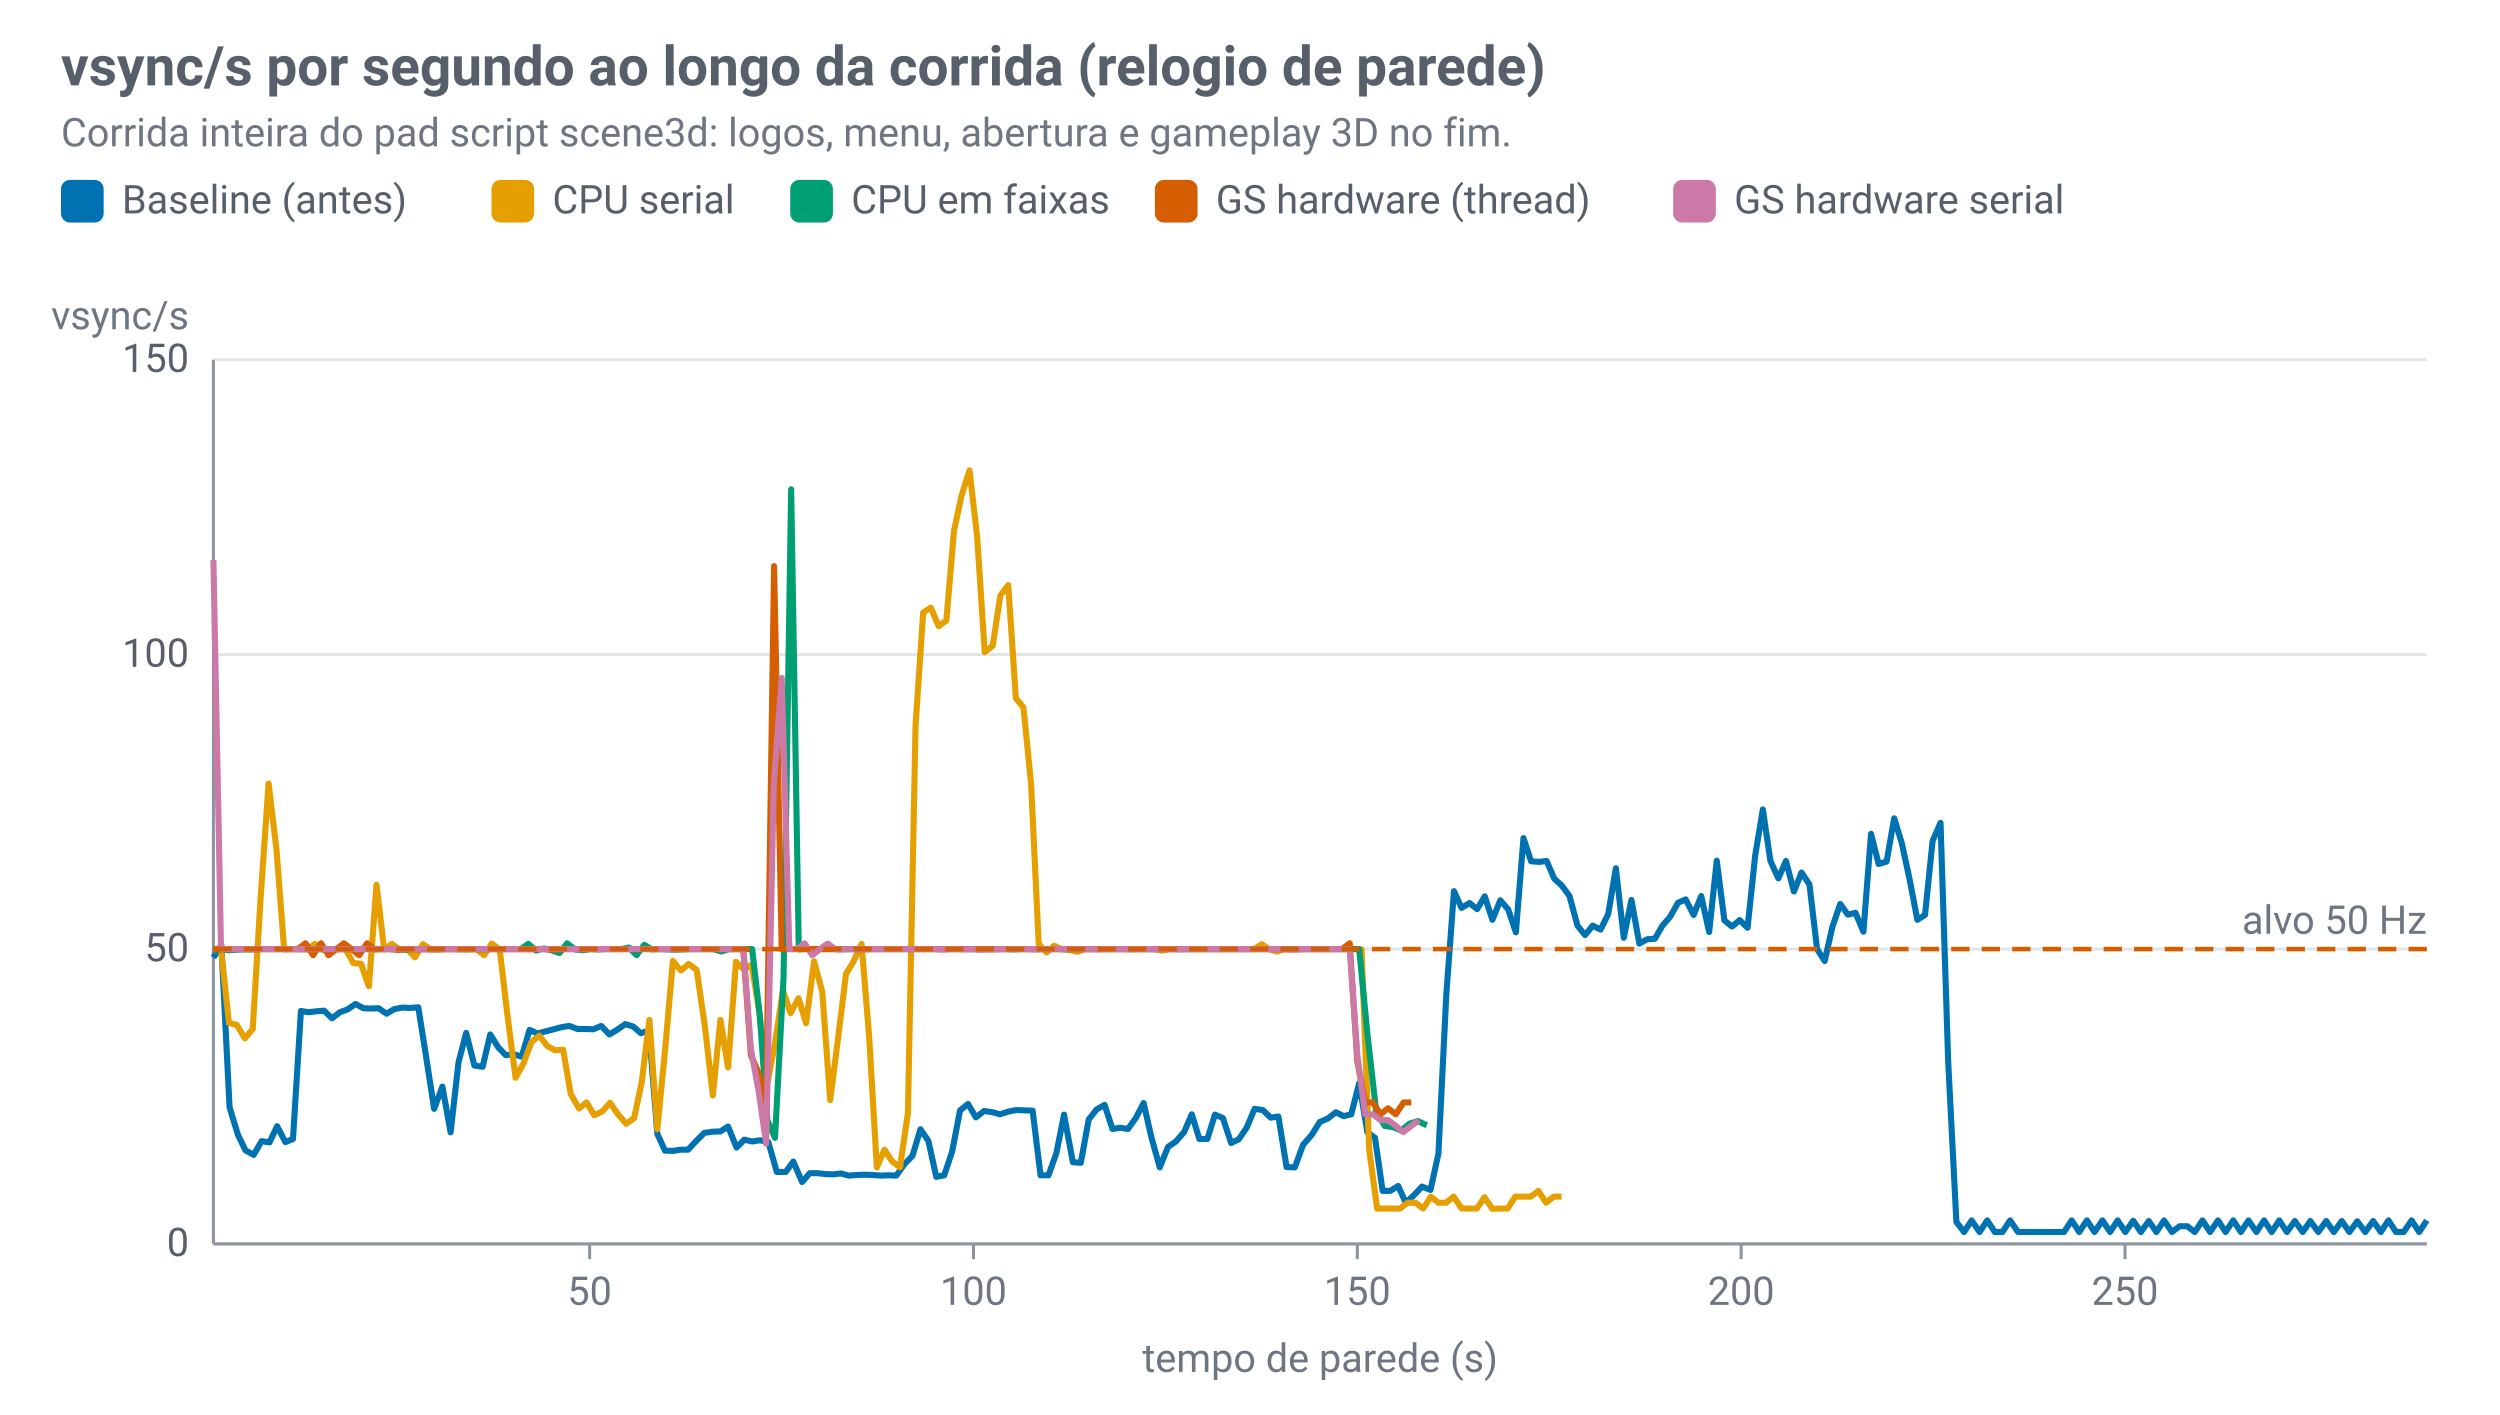
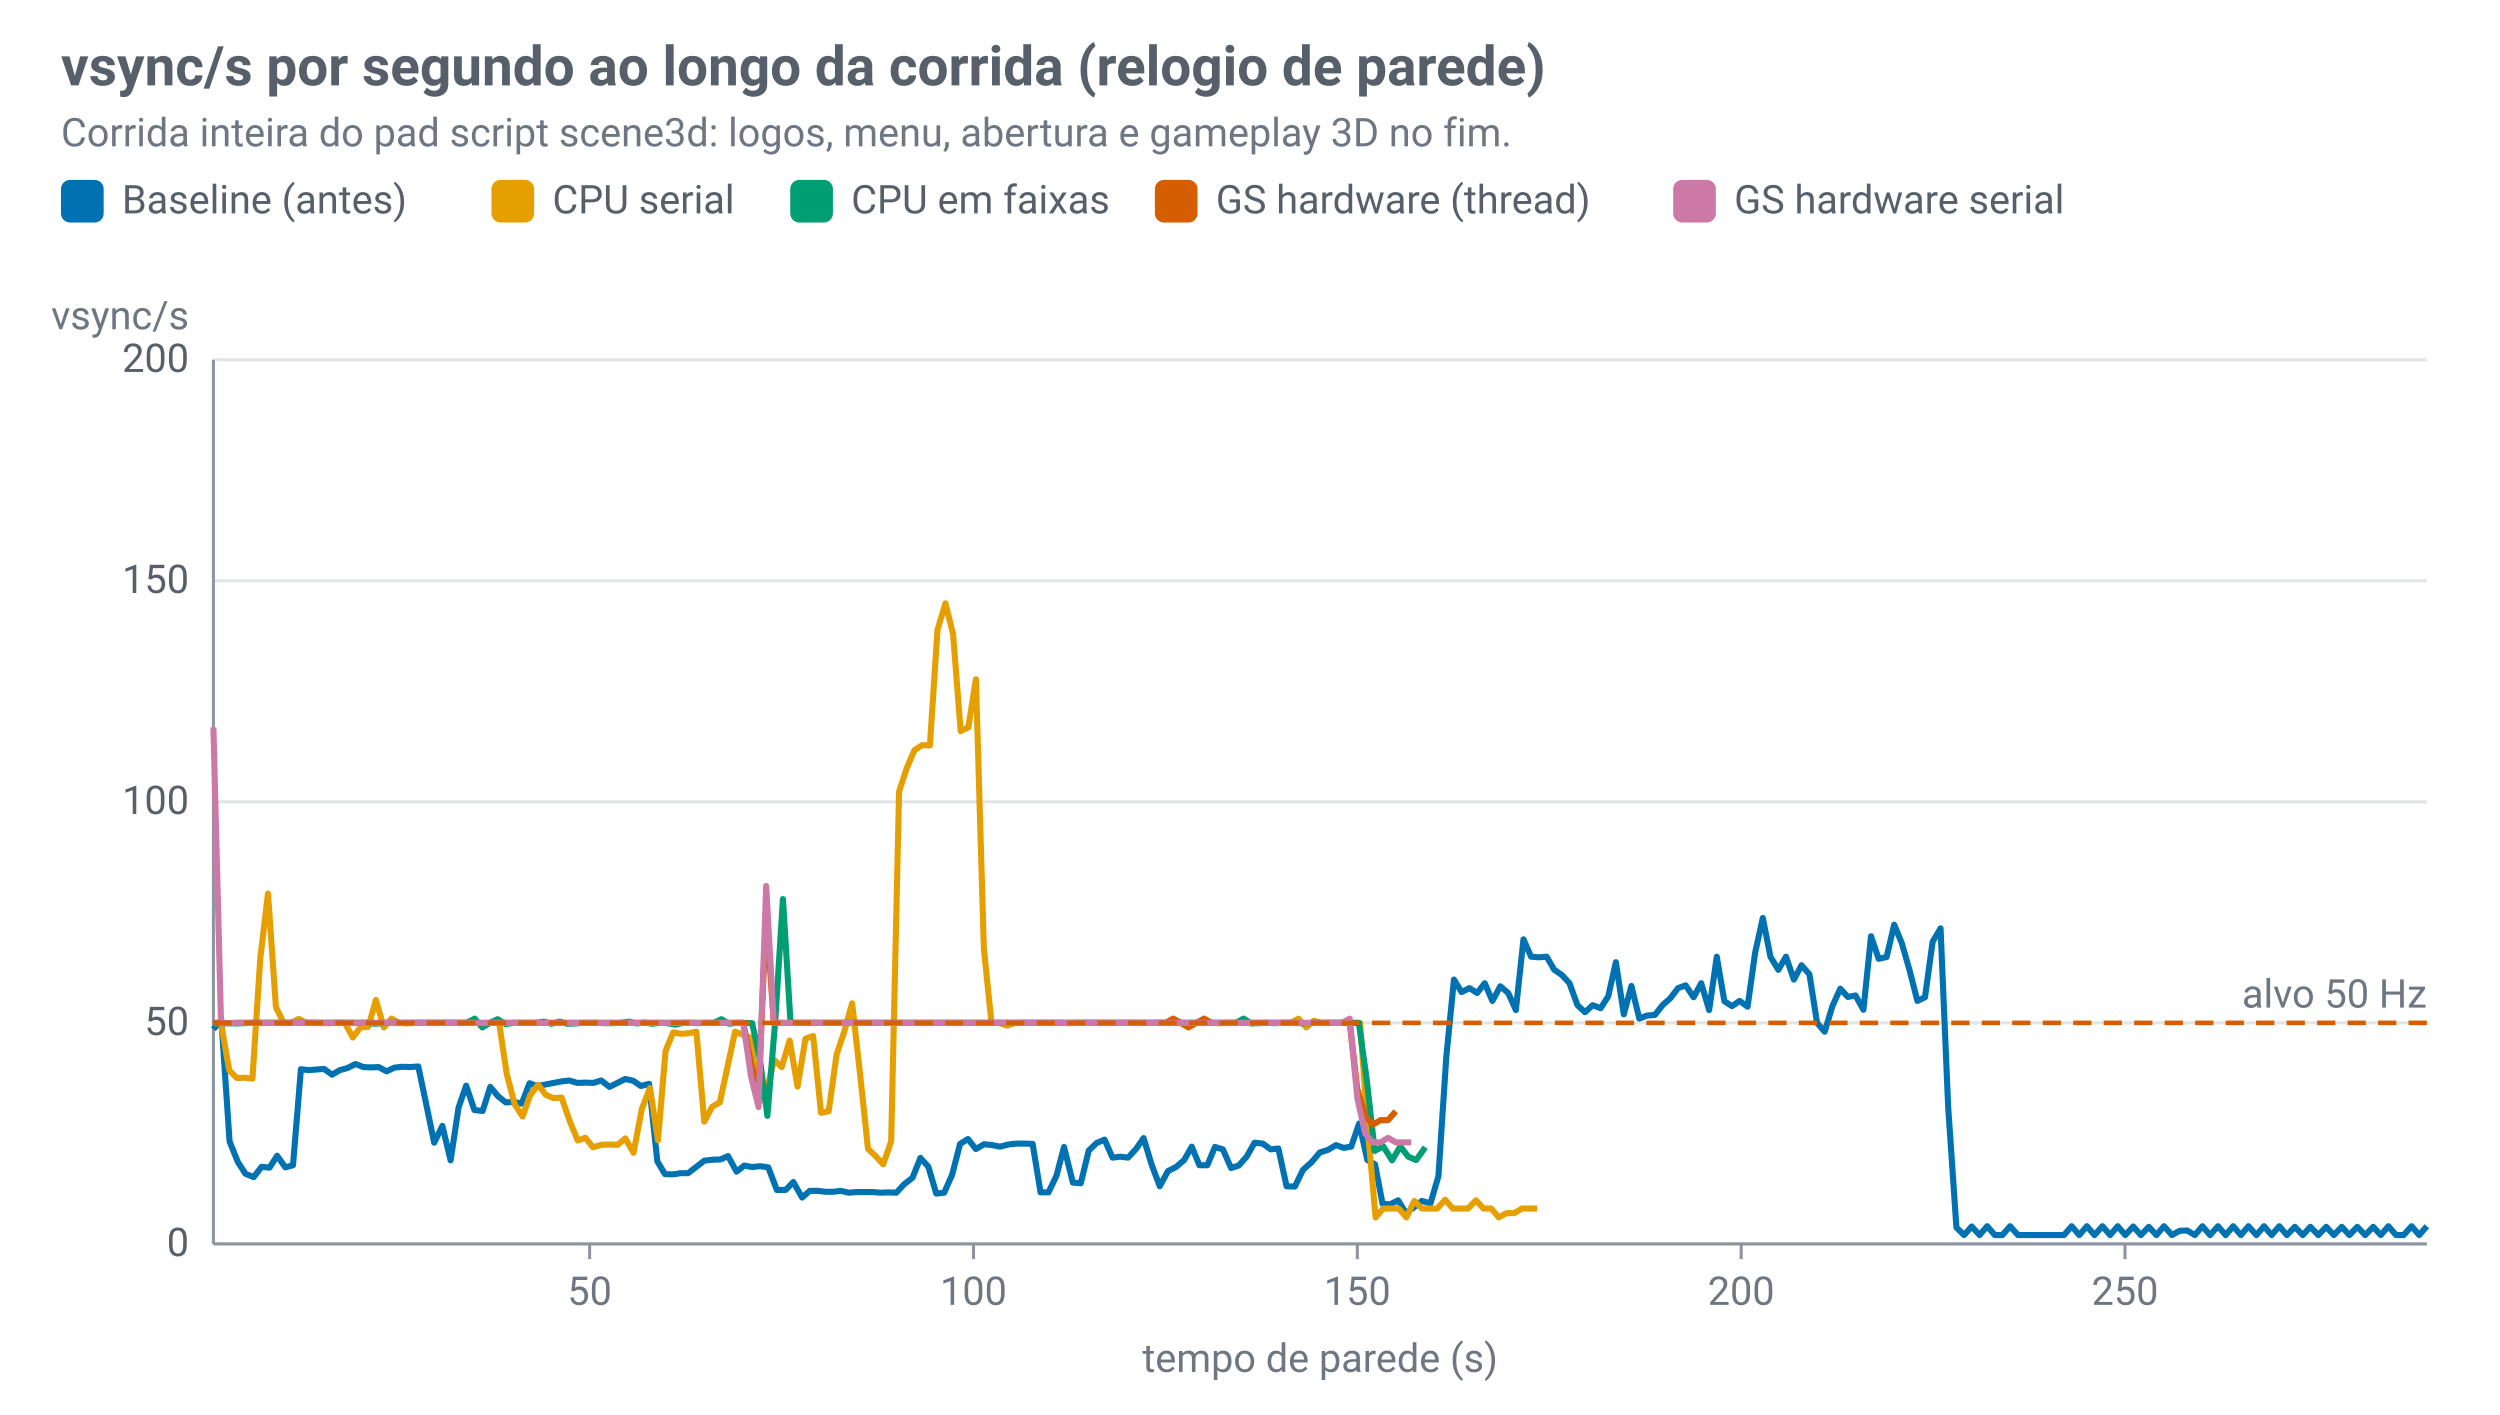
<svg xmlns="http://www.w3.org/2000/svg" width="820" height="464" viewBox="0 0 820 464" role="img" aria-labelledby="t d">
  <style>
.t{font:600 18px system-ui, -apple-system, 'Segoe UI', Roboto, Helvetica, Arial, sans-serif;fill:#57606a} .s{font:13px system-ui, -apple-system, 'Segoe UI', Roboto, Helvetica, Arial, sans-serif;fill:#6e7781}
.l{font:13px system-ui, -apple-system, 'Segoe UI', Roboto, Helvetica, Arial, sans-serif;fill:#57606a} .v{font:600 13px system-ui, -apple-system, 'Segoe UI', Roboto, Helvetica, Arial, sans-serif;fill:#57606a}
.p{font:italic 12px system-ui, -apple-system, 'Segoe UI', Roboto, Helvetica, Arial, sans-serif;fill:#8c959f}
.ax{stroke:#8c959f;stroke-width:1} .gr{stroke:#8c959f;stroke-opacity:.25;stroke-width:1}
.pend{fill:none;stroke:#8c959f;stroke-width:1.5;stroke-dasharray:5 4}
@media (prefers-color-scheme: dark){.t,.l,.v{fill:#c9d1d9} .s,.p{fill:#8b949e}}
</style>
  <text x="20.0" y="28.0" class="t" text-anchor="start">vsync/s por segundo ao longo da corrida (relogio de parede)</text>
  <text x="20.0" y="48.0" class="s" text-anchor="start">Corrida inteira do pad script scene3d: logos, menu, abertura e gameplay 3D no fim.</text>
  <rect x="20.0" y="59.0" width="14" height="14" rx="3" fill="#0072B2" />
  <text x="40.0" y="70.0" class="l" text-anchor="start">Baseline (antes)</text>
  <rect x="161.2" y="59.0" width="14" height="14" rx="3" fill="#E69F00" />
  <text x="181.2" y="70.0" class="l" text-anchor="start">CPU serial</text>
  <rect x="259.2" y="59.0" width="14" height="14" rx="3" fill="#009E73" />
  <text x="279.2" y="70.0" class="l" text-anchor="start">CPU em faixas</text>
  <rect x="378.8" y="59.0" width="14" height="14" rx="3" fill="#D55E00" />
  <text x="398.8" y="70.0" class="l" text-anchor="start">GS hardware (thread)</text>
  <rect x="548.8" y="59.0" width="14" height="14" rx="3" fill="#CC79A7" />
  <text x="568.8" y="70.0" class="l" text-anchor="start">GS hardware serial</text>
  <line x1="70.0" x2="796.0" y1="408.0" y2="408.0" class="gr" />
  <text x="62.0" y="412.0" class="l" text-anchor="end">0</text>
-   <line x1="70.0" x2="796.0" y1="311.3" y2="311.3" class="gr" />
-   <text x="62.0" y="315.3" class="l" text-anchor="end">50</text>
-   <line x1="70.0" x2="796.0" y1="214.7" y2="214.7" class="gr" />
-   <text x="62.0" y="218.7" class="l" text-anchor="end">100</text>
+   <line x1="70.0" x2="796.0" y1="335.5" y2="335.5" class="gr" />
+   <text x="62.0" y="339.5" class="l" text-anchor="end">50</text>
+   <line x1="70.0" x2="796.0" y1="263.0" y2="263.0" class="gr" />
+   <text x="62.0" y="267.0" class="l" text-anchor="end">100</text>
+   <line x1="70.0" x2="796.0" y1="190.5" y2="190.5" class="gr" />
+   <text x="62.0" y="194.5" class="l" text-anchor="end">150</text>
  <line x1="70.0" x2="796.0" y1="118.0" y2="118.0" class="gr" />
-   <text x="62.0" y="122.0" class="l" text-anchor="end">150</text>
+   <text x="62.0" y="122.0" class="l" text-anchor="end">200</text>
  <line x1="70.0" x2="70.0" y1="118" y2="408" class="ax" />
  <line x1="70.0" x2="796.0" y1="408" y2="408" class="ax" />
  <text x="62.0" y="108.0" class="s" text-anchor="end">vsync/s</text>
  <line x1="193.4" x2="193.4" y1="408" y2="413" class="ax" />
  <text x="193.4" y="428.0" class="s" text-anchor="middle">50</text>
  <line x1="319.3" x2="319.3" y1="408" y2="413" class="ax" />
  <text x="319.3" y="428.0" class="s" text-anchor="middle">100</text>
  <line x1="445.2" x2="445.2" y1="408" y2="413" class="ax" />
  <text x="445.2" y="428.0" class="s" text-anchor="middle">150</text>
  <line x1="571.1" x2="571.1" y1="408" y2="413" class="ax" />
  <text x="571.1" y="428.0" class="s" text-anchor="middle">200</text>
  <line x1="697.0" x2="697.0" y1="408" y2="413" class="ax" />
  <text x="697.0" y="428.0" class="s" text-anchor="middle">250</text>
  <text x="433.0" y="450.0" class="s" text-anchor="middle">tempo de parede (s)</text>
-   <path d="M70.0,314.1 L72.6,310.0 L75.3,363.2 L78.0,372.1 L80.5,377.3 L83.2,378.8 L85.8,374.3 L88.4,374.7 L90.9,369.4 L93.6,374.6 L96.1,373.6 L98.7,331.6 L101.2,332.0 L103.8,331.7 L106.3,331.5 L108.9,334.0 L111.5,332.0 L114.0,331.1 L116.6,329.3 L119.2,330.7 L121.7,330.8 L124.2,330.7 L126.8,332.5 L129.3,331.0 L131.9,330.5 L134.6,330.6 L137.2,330.4 L139.7,346.2 L142.4,363.7 L145.1,356.4 L147.8,371.4 L150.4,348.4 L152.9,338.8 L155.6,349.5 L158.3,349.9 L160.8,339.3 L163.4,343.5 L165.9,346.1 L168.6,345.8 L171.1,346.6 L173.7,337.8 L176.3,339.0 L178.9,338.3 L181.6,337.6 L184.2,336.9 L186.7,336.5 L189.4,337.5 L192.0,337.5 L194.6,337.6 L197.2,336.5 L199.9,339.3 L202.5,337.7 L205.1,335.9 L207.7,336.7 L210.2,338.9 L212.9,338.0 L215.6,371.9 L218.1,377.4 L220.7,377.5 L223.2,377.1 L225.7,377.1 L228.3,374.3 L231.0,371.6 L233.6,371.2 L236.3,371.1 L238.8,369.5 L241.6,376.4 L244.1,373.8 L246.7,374.4 L249.3,374.0 L252.0,374.6 L254.8,384.4 L257.7,384.4 L260.2,381.0 L263.1,387.7 L265.6,384.8 L268.2,384.8 L270.7,385.1 L273.3,385.2 L275.8,384.9 L278.4,385.6 L281.0,385.4 L283.6,385.3 L286.2,385.4 L288.8,385.6 L291.4,385.5 L294.0,385.6 L296.6,381.9 L299.3,379.1 L301.9,370.4 L304.5,374.2 L307.1,386.0 L309.7,385.5 L312.3,377.7 L314.9,364.2 L317.5,362.1 L320.1,366.5 L322.8,364.4 L325.5,364.8 L328.0,365.5 L330.7,364.6 L333.3,364.1 L336.0,364.2 L338.7,364.3 L341.3,385.5 L343.9,385.5 L346.5,378.2 L349.0,365.6 L351.9,381.2 L354.5,381.4 L357.1,367.2 L359.7,363.9 L362.3,362.4 L364.9,370.3 L367.4,369.9 L370.0,370.3 L372.6,366.6 L375.1,361.8 L377.7,373.2 L380.4,382.9 L383.1,376.2 L385.7,374.4 L388.4,371.3 L390.9,365.5 L393.4,373.6 L396.0,373.6 L398.5,365.6 L401.1,366.7 L403.8,374.9 L406.3,373.7 L408.9,369.9 L411.5,363.7 L414.2,364.1 L416.8,366.6 L419.3,366.2 L422.0,382.8 L424.7,382.9 L427.4,375.5 L430.2,372.3 L432.9,368.0 L435.5,366.9 L438.2,364.8 L440.7,366.1 L443.2,365.5 L445.8,355.3 L448.5,371.4 L451.0,373.2 L453.5,390.6 L456.0,390.6 L458.6,389.0 L461.1,394.5 L463.8,392.0 L466.4,389.2 L469.2,390.3 L471.8,378.4 L474.4,326.1 L476.9,292.3 L479.4,297.8 L482.0,296.2 L484.5,298.2 L487.0,294.0 L489.5,301.7 L492.1,295.3 L494.7,298.3 L497.2,305.8 L499.7,274.9 L502.2,282.5 L504.8,282.7 L507.3,282.4 L509.8,288.2 L512.3,290.5 L514.8,293.9 L517.4,303.6 L519.9,306.7 L522.4,303.6 L525.0,304.9 L527.5,299.8 L530.0,284.8 L532.6,307.6 L535.1,295.2 L537.7,309.5 L540.2,308.1 L542.8,307.9 L545.3,303.6 L547.8,300.7 L550.4,296.1 L552.9,295.0 L555.5,300.1 L558.0,293.9 L560.6,305.7 L563.1,282.3 L565.6,301.9 L568.1,303.9 L570.6,301.8 L573.2,304.3 L575.7,280.6 L578.2,265.5 L580.7,282.4 L583.3,288.1 L585.8,282.4 L588.4,292.4 L590.9,286.2 L593.5,290.1 L596.0,311.3 L598.5,315.2 L601.0,304.1 L603.6,296.5 L606.1,300.0 L608.6,299.4 L611.2,305.6 L613.7,273.5 L616.2,283.4 L618.8,282.6 L621.3,268.4 L623.8,276.6 L626.3,288.2 L628.9,301.7 L631.4,300.1 L633.9,275.8 L636.5,269.9 L639.0,348.1 L641.7,400.8 L644.2,404.1 L646.7,400.3 L649.3,404.1 L651.8,400.3 L654.3,404.1 L656.8,404.1 L659.3,400.3 L661.9,404.1 L664.4,404.1 L666.9,404.1 L669.4,404.1 L671.9,404.1 L674.5,404.1 L677.0,404.1 L679.5,400.3 L682.0,404.1 L684.5,400.3 L687.0,404.1 L689.6,400.3 L692.1,404.1 L694.6,400.3 L697.1,404.1 L699.7,400.4 L702.2,404.1 L704.8,400.5 L707.3,404.1 L709.8,400.3 L712.4,404.1 L714.9,402.2 L717.4,402.2 L719.9,404.1 L722.4,400.3 L724.9,404.1 L727.5,400.3 L730.0,404.1 L732.5,400.3 L735.0,404.1 L737.5,400.3 L740.1,404.1 L742.6,400.3 L745.1,404.1 L747.6,400.3 L750.1,404.1 L752.7,400.5 L755.3,404.1 L757.8,400.5 L760.4,404.1 L763.0,400.5 L765.5,404.1 L768.1,400.5 L770.6,404.1 L773.2,400.6 L775.8,404.1 L778.4,400.5 L780.9,404.1 L783.4,400.3 L785.9,404.1 L788.4,404.1 L791.0,400.3 L793.5,404.1 L796.0,400.3" fill="none" stroke="#0072B2" stroke-width="2" stroke-linejoin="round" />
-   <path d="M70.0,311.8 L72.5,311.3 L75.1,335.5 L77.7,336.2 L80.3,340.6 L82.9,337.5 L85.5,294.2 L88.1,257.0 L90.7,278.8 L93.2,311.4 L95.7,311.3 L98.2,311.4 L100.7,311.4 L103.3,309.6 L105.8,311.5 L108.3,311.5 L110.8,311.4 L113.3,311.3 L115.9,315.9 L118.4,316.1 L121.0,323.5 L123.5,290.2 L126.0,311.4 L128.5,309.6 L131.0,311.4 L133.6,311.4 L136.1,314.0 L138.7,309.7 L141.2,311.3 L143.7,311.4 L146.2,311.3 L148.7,311.3 L151.3,311.4 L153.8,311.4 L156.3,311.3 L158.8,313.3 L161.3,309.5 L163.9,311.4 L166.4,332.7 L169.1,353.5 L171.7,348.8 L174.3,341.8 L176.9,339.7 L179.5,343.1 L182.1,344.5 L184.7,344.3 L187.2,358.8 L189.9,363.6 L192.4,361.6 L194.9,365.8 L197.6,364.5 L200.1,361.7 L202.7,365.5 L205.4,368.6 L208.0,366.7 L210.5,354.9 L213.0,334.5 L215.6,370.4 L218.2,343.8 L220.7,315.2 L223.3,318.3 L225.9,316.2 L228.5,318.1 L231.2,336.6 L233.8,359.3 L236.3,334.5 L238.8,350.1 L241.4,315.5 L244.0,318.0 L246.5,316.4 L249.1,332.2 L251.7,355.2 L254.2,342.3 L256.8,324.8 L259.3,332.3 L261.9,327.4 L264.4,335.6 L267.0,315.3 L269.7,325.3 L272.3,360.8 L274.9,340.4 L277.5,319.4 L280.0,315.3 L282.6,309.6 L285.1,340.3 L287.6,382.9 L290.1,377.1 L292.6,380.9 L295.2,382.9 L297.8,365.1 L300.3,237.9 L302.8,200.9 L305.3,199.3 L307.9,205.4 L310.4,203.5 L312.9,174.2 L315.4,162.5 L318.0,154.3 L320.5,176.0 L323.0,213.9 L325.6,211.8 L328.1,195.4 L330.7,191.9 L333.2,229.0 L335.7,232.1 L338.2,257.2 L340.7,309.6 L343.3,312.4 L345.8,310.2 L348.3,311.4 L350.9,311.6 L353.4,312.2 L355.9,311.3 L358.4,311.3 L361.0,311.3 L363.5,311.3 L366.0,311.3 L368.5,311.3 L371.0,311.4 L373.6,311.3 L376.1,311.3 L378.6,311.3 L381.1,311.8 L383.6,311.3 L386.2,311.3 L388.7,311.3 L391.2,311.3 L393.7,311.3 L396.2,311.3 L398.8,311.3 L401.3,311.3 L403.8,311.3 L406.3,311.3 L408.8,311.3 L411.3,311.3 L413.9,309.7 L416.4,311.4 L418.9,312.1 L421.4,311.3 L424.0,311.4 L426.5,311.3 L429.0,311.3 L431.5,311.3 L434.0,311.3 L436.6,311.3 L439.1,311.3 L441.6,311.3 L444.1,311.3 L446.6,311.4 L449.1,377.1 L451.7,396.4 L454.2,396.4 L456.7,396.4 L459.2,396.4 L461.7,394.5 L464.3,394.5 L466.8,396.4 L469.3,392.5 L471.8,394.5 L474.3,394.5 L476.8,392.5 L479.4,396.4 L481.9,396.4 L484.4,396.4 L486.9,392.7 L489.5,396.5 L492.0,396.4 L494.5,396.4 L497.0,392.5 L499.6,392.5 L502.1,392.5 L504.6,390.6 L507.1,394.5 L509.6,392.5 L512.2,392.5" fill="none" stroke="#E69F00" stroke-width="2" stroke-linejoin="round" />
-   <path d="M70.0,311.8 L72.5,311.3 L75.1,311.7 L77.6,311.5 L80.1,311.4 L82.6,311.4 L85.1,311.3 L87.7,311.3 L90.2,311.3 L92.7,311.3 L95.2,311.3 L97.7,311.3 L100.2,311.3 L102.8,311.3 L105.3,311.3 L107.8,311.3 L110.3,311.3 L112.8,311.3 L115.4,311.3 L117.9,311.3 L120.4,311.3 L122.9,311.3 L125.4,311.3 L127.9,311.3 L130.5,311.3 L133.0,311.5 L135.5,311.3 L138.0,311.3 L140.5,311.3 L143.1,311.3 L145.6,311.3 L148.1,311.3 L150.6,311.3 L153.1,311.3 L155.7,311.3 L158.2,311.3 L160.7,311.3 L163.2,311.3 L165.7,311.3 L168.2,311.3 L170.8,311.3 L173.3,309.6 L175.8,311.8 L178.4,311.1 L180.9,311.7 L183.5,312.6 L186.0,309.4 L188.6,311.4 L191.1,311.7 L193.6,311.3 L196.1,311.4 L198.6,311.3 L201.2,311.3 L203.7,311.3 L206.3,310.8 L208.8,313.3 L211.3,309.9 L213.8,311.4 L216.4,311.3 L218.9,311.4 L221.4,311.5 L223.9,311.4 L226.4,311.3 L229.0,311.3 L231.5,311.3 L234.0,311.3 L236.6,312.1 L239.1,311.3 L241.6,311.3 L244.1,311.3 L246.7,311.3 L249.2,333.0 L251.7,367.5 L254.2,373.2 L257.0,320.7 L259.5,160.5 L262.0,311.4 L264.5,311.3 L267.0,311.3 L269.6,311.3 L272.1,311.3 L274.6,311.3 L277.1,311.3 L279.6,311.3 L282.1,311.3 L284.7,311.3 L287.2,311.3 L289.7,311.3 L292.2,311.3 L294.7,311.3 L297.3,311.3 L299.8,311.3 L302.3,311.3 L304.8,311.3 L307.3,311.3 L309.8,311.3 L312.4,311.3 L314.9,311.3 L317.4,311.3 L319.9,311.3 L322.4,311.3 L325.0,311.3 L327.5,311.3 L330.0,311.3 L332.5,311.4 L335.0,311.3 L337.5,311.3 L340.1,311.3 L342.6,311.3 L345.1,311.3 L347.6,311.3 L350.1,311.3 L352.7,311.3 L355.2,311.3 L357.7,311.3 L360.2,311.3 L362.7,311.3 L365.2,311.3 L367.8,311.3 L370.3,311.3 L372.8,311.3 L375.3,311.3 L377.8,311.3 L380.4,311.3 L382.9,311.3 L385.4,311.3 L387.9,311.3 L390.4,311.3 L392.9,311.3 L395.5,311.3 L398.0,311.3 L400.5,311.3 L403.0,311.3 L405.5,311.3 L408.1,311.3 L410.6,311.3 L413.1,311.3 L415.6,311.3 L418.1,311.3 L420.7,311.3 L423.2,311.3 L425.7,311.3 L428.2,311.3 L430.7,311.3 L433.2,311.3 L435.8,311.3 L438.3,311.3 L440.8,311.3 L443.3,311.3 L445.8,311.3 L448.5,339.0 L451.4,364.7 L454.2,369.3 L456.9,369.7 L459.6,370.8 L462.3,368.6 L465.0,367.7 L468.0,369.1" fill="none" stroke="#009E73" stroke-width="2" stroke-linejoin="round" />
-   <path d="M70.0,311.3 L72.5,311.3 L75.0,311.3 L77.6,311.3 L80.1,311.3 L82.6,311.3 L85.1,311.3 L87.6,311.3 L90.1,311.3 L92.7,311.3 L95.2,311.3 L97.7,311.3 L100.2,309.4 L102.7,313.3 L105.3,309.4 L107.8,313.3 L110.3,311.3 L112.8,309.4 L115.3,311.3 L117.8,313.3 L120.4,309.4 L122.9,311.4 L125.4,311.3 L127.9,311.3 L130.4,311.6 L133.0,311.3 L135.5,311.3 L138.0,311.3 L140.5,311.4 L143.0,311.4 L145.6,311.3 L148.1,311.3 L150.6,311.3 L153.1,311.3 L155.6,311.3 L158.2,311.4 L160.7,311.3 L163.2,311.3 L165.7,311.3 L168.2,311.3 L170.7,311.3 L173.3,311.3 L175.8,311.3 L178.3,311.3 L180.8,311.5 L183.3,311.4 L185.9,311.3 L188.4,311.3 L190.9,311.3 L193.4,311.3 L195.9,311.3 L198.5,311.3 L201.0,311.3 L203.5,311.3 L206.0,311.3 L208.5,311.3 L211.0,311.3 L213.6,311.3 L216.1,311.3 L218.6,311.3 L221.1,311.3 L223.6,311.3 L226.2,311.3 L228.7,311.3 L231.2,311.3 L233.7,311.3 L236.2,311.3 L238.7,311.3 L241.3,311.3 L243.8,311.3 L246.3,346.1 L248.8,351.9 L251.3,361.6 L253.9,185.7 L256.4,311.3 L258.9,311.3 L261.4,311.3 L263.9,311.3 L266.4,311.3 L269.0,311.3 L271.5,311.3 L274.0,311.3 L276.5,311.3 L279.0,311.3 L281.6,311.3 L284.1,311.3 L286.6,311.3 L289.1,311.3 L291.6,311.3 L294.1,311.3 L296.7,311.3 L299.2,311.3 L301.7,311.3 L304.2,311.3 L306.7,311.3 L309.3,311.4 L311.8,311.3 L314.3,311.3 L316.8,311.3 L319.3,311.3 L321.8,311.4 L324.4,311.3 L326.9,311.3 L329.4,311.3 L331.9,311.3 L334.4,311.3 L337.0,311.3 L339.5,311.4 L342.0,311.3 L344.5,311.3 L347.0,311.3 L349.6,311.3 L352.1,311.3 L354.6,311.3 L357.1,311.3 L359.6,311.3 L362.1,311.3 L364.7,311.3 L367.2,311.3 L369.7,311.3 L372.2,311.3 L374.7,311.3 L377.3,311.3 L379.8,311.3 L382.3,311.3 L384.8,311.3 L387.3,311.3 L389.8,311.3 L392.4,311.3 L394.9,311.3 L397.4,311.3 L399.9,311.3 L402.4,311.3 L405.0,311.3 L407.5,311.3 L410.0,311.3 L412.5,311.3 L415.0,311.3 L417.5,311.3 L420.1,311.3 L422.6,311.3 L425.1,311.4 L427.6,311.3 L430.1,311.3 L432.7,311.3 L435.2,311.3 L437.7,311.3 L440.2,311.3 L442.7,309.4 L445.2,348.1 L447.8,361.6 L450.3,361.6 L452.8,365.5 L455.3,363.5 L457.8,365.5 L460.4,361.6 L462.9,361.6" fill="none" stroke="#D55E00" stroke-width="2" stroke-linejoin="round" />
-   <path d="M70.0,183.7 L72.5,311.3 L75.0,311.3 L77.6,311.3 L80.1,311.3 L82.6,311.3 L85.1,311.3 L87.6,311.3 L90.1,311.3 L92.7,311.3 L95.2,311.3 L97.7,311.3 L100.2,311.3 L102.7,311.3 L105.3,311.3 L107.8,311.3 L110.3,311.3 L112.8,311.3 L115.3,311.3 L117.8,311.3 L120.4,311.3 L122.9,311.3 L125.4,311.3 L127.9,311.3 L130.4,311.3 L133.0,311.3 L135.5,311.3 L138.0,311.3 L140.5,311.3 L143.0,311.3 L145.5,311.3 L148.1,311.3 L150.6,311.3 L153.1,311.3 L155.6,311.3 L158.1,311.3 L160.7,311.3 L163.2,311.3 L165.7,311.3 L168.2,311.3 L170.7,311.3 L173.2,311.4 L175.8,311.3 L178.3,311.3 L180.8,311.3 L183.3,311.3 L185.8,311.3 L188.4,311.3 L190.9,311.3 L193.4,311.3 L195.9,311.3 L198.4,311.3 L200.9,311.3 L203.5,311.3 L206.0,311.3 L208.5,311.3 L211.0,311.3 L213.5,311.3 L216.1,311.3 L218.6,311.3 L221.1,311.3 L223.6,311.3 L226.1,311.3 L228.7,311.3 L231.2,311.3 L233.7,311.3 L236.2,311.3 L238.7,311.3 L241.2,311.3 L243.8,311.3 L246.3,344.2 L248.8,357.7 L251.3,375.1 L253.8,257.2 L256.4,222.4 L258.9,311.3 L261.4,311.3 L263.9,309.4 L266.4,313.3 L268.9,311.3 L271.5,309.5 L274.0,311.4 L276.5,311.4 L279.0,311.3 L281.5,311.4 L284.1,311.4 L286.6,311.3 L289.1,311.3 L291.6,311.3 L294.1,311.3 L296.6,311.3 L299.2,311.3 L301.7,311.3 L304.2,311.3 L306.7,311.3 L309.2,311.4 L311.8,311.3 L314.3,311.3 L316.8,311.4 L319.3,311.3 L321.8,311.5 L324.4,311.4 L326.9,311.4 L329.4,311.3 L331.9,311.3 L334.4,311.3 L336.9,311.3 L339.5,311.3 L342.0,311.3 L344.5,311.3 L347.0,311.3 L349.5,311.3 L352.1,311.3 L354.6,311.3 L357.1,311.3 L359.6,311.4 L362.1,311.3 L364.7,311.3 L367.2,311.3 L369.7,311.3 L372.2,311.3 L374.7,311.3 L377.2,311.3 L379.8,311.4 L382.3,311.3 L384.8,311.3 L387.3,311.4 L389.8,311.3 L392.4,311.3 L394.9,311.3 L397.4,311.3 L399.9,311.3 L402.4,311.3 L404.9,311.3 L407.5,311.3 L410.0,311.3 L412.5,311.3 L415.0,311.3 L417.5,311.3 L420.1,311.3 L422.6,311.4 L425.1,311.3 L427.6,311.3 L430.1,311.3 L432.6,311.3 L435.2,311.3 L437.7,311.3 L440.2,311.3 L442.7,311.3 L445.2,346.1 L447.8,365.5 L450.3,365.5 L452.8,367.4 L455.3,367.4 L457.8,369.3 L460.3,371.3 L462.9,369.3 L465.4,367.4" fill="none" stroke="#CC79A7" stroke-width="2" stroke-linejoin="round" />
-   <line x1="70.0" x2="796.0" y1="311.3" y2="311.3" stroke="#D55E00" stroke-width="1.5" stroke-dasharray="6 4" />
-   <text x="796.0" y="306.3" class="s" text-anchor="end">alvo 50 Hz</text>
+   <path d="M70.0,337.6 L72.6,334.5 L75.3,374.4 L78.0,381.1 L80.5,385.0 L83.2,386.1 L85.8,382.7 L88.4,383.0 L90.9,379.1 L93.6,382.9 L96.1,382.2 L98.7,350.7 L101.2,351.0 L103.8,350.8 L106.3,350.6 L108.9,352.5 L111.5,351.0 L114.0,350.3 L116.6,349.0 L119.2,350.0 L121.7,350.1 L124.2,350.0 L126.8,351.4 L129.3,350.2 L131.9,349.9 L134.6,350.0 L137.2,349.8 L139.7,361.7 L142.4,374.8 L145.1,369.3 L147.8,380.6 L150.4,363.3 L152.9,356.1 L155.6,364.1 L158.3,364.4 L160.8,356.5 L163.4,359.6 L165.9,361.6 L168.6,361.4 L171.1,362.0 L173.7,355.3 L176.3,356.3 L178.9,355.7 L181.6,355.2 L184.2,354.7 L186.7,354.4 L189.4,355.2 L192.0,355.1 L194.6,355.2 L197.2,354.4 L199.9,356.5 L202.5,355.2 L205.1,353.9 L207.7,354.5 L210.2,356.2 L212.9,355.5 L215.6,380.9 L218.1,385.1 L220.7,385.2 L223.2,384.8 L225.7,384.8 L228.3,382.8 L231.0,380.7 L233.6,380.4 L236.3,380.3 L238.8,379.2 L241.6,384.3 L244.1,382.3 L246.7,382.8 L249.3,382.5 L252.0,382.9 L254.8,390.3 L257.7,390.3 L260.2,387.7 L263.1,392.8 L265.6,390.6 L268.2,390.6 L270.7,390.9 L273.3,390.9 L275.8,390.6 L278.4,391.2 L281.0,391.0 L283.6,391.0 L286.2,391.0 L288.8,391.2 L291.4,391.1 L294.0,391.2 L296.6,388.4 L299.3,386.3 L301.9,379.8 L304.5,382.7 L307.1,391.5 L309.7,391.2 L312.3,385.3 L314.9,375.2 L317.5,373.6 L320.1,376.9 L322.8,375.3 L325.5,375.6 L328.0,376.1 L330.7,375.4 L333.3,375.1 L336.0,375.1 L338.7,375.2 L341.3,391.1 L343.9,391.1 L346.5,385.7 L349.0,376.2 L351.9,387.9 L354.5,388.1 L357.1,377.4 L359.7,374.9 L362.3,373.8 L364.9,379.7 L367.4,379.4 L370.0,379.7 L372.6,376.9 L375.1,373.3 L377.7,381.9 L380.4,389.1 L383.1,384.1 L385.7,382.8 L388.4,380.5 L390.9,376.1 L393.4,382.2 L396.0,382.2 L398.5,376.2 L401.1,377.0 L403.8,383.1 L406.3,382.3 L408.9,379.4 L411.5,374.8 L414.2,375.1 L416.8,377.0 L419.3,376.7 L422.0,389.1 L424.7,389.2 L427.4,383.7 L430.2,381.2 L432.9,378.0 L435.5,377.2 L438.2,375.6 L440.7,376.5 L443.2,376.1 L445.8,368.5 L448.5,380.5 L451.0,381.9 L453.5,394.9 L456.0,395.0 L458.6,393.7 L461.1,397.9 L463.8,396.0 L466.4,393.9 L469.2,394.7 L471.8,385.8 L474.4,346.5 L476.9,321.3 L479.4,325.4 L482.0,324.1 L484.5,325.7 L487.0,322.5 L489.5,328.3 L492.1,323.5 L494.7,325.7 L497.2,331.3 L499.7,308.1 L502.2,313.8 L504.8,314.0 L507.3,313.8 L509.8,318.1 L512.3,319.8 L514.8,322.5 L517.4,329.7 L519.9,332.0 L522.4,329.7 L525.0,330.7 L527.5,326.8 L530.0,315.6 L532.6,332.7 L535.1,323.4 L537.7,334.1 L540.2,333.1 L542.8,332.9 L545.3,329.7 L547.8,327.5 L550.4,324.1 L552.9,323.2 L555.5,327.1 L558.0,322.5 L560.6,331.3 L563.1,313.8 L565.6,328.4 L568.1,330.0 L570.6,328.3 L573.2,330.2 L575.7,312.4 L578.2,301.1 L580.7,313.8 L583.3,318.1 L585.8,313.8 L588.4,321.3 L590.9,316.6 L593.5,319.6 L596.0,335.5 L598.5,338.4 L601.0,330.1 L603.6,324.3 L606.1,327.0 L608.6,326.5 L611.2,331.2 L613.7,307.1 L616.2,314.5 L618.8,313.9 L621.3,303.3 L623.8,309.4 L626.3,318.1 L628.9,328.3 L631.4,327.1 L633.9,308.9 L636.5,304.5 L639.0,363.1 L641.7,402.6 L644.2,405.1 L646.7,402.3 L649.3,405.1 L651.8,402.2 L654.3,405.1 L656.8,405.1 L659.3,402.2 L661.9,405.1 L664.4,405.1 L666.9,405.1 L669.4,405.1 L671.9,405.1 L674.5,405.1 L677.0,405.1 L679.5,402.2 L682.0,405.1 L684.5,402.2 L687.0,405.1 L689.6,402.2 L692.1,405.1 L694.6,402.2 L697.1,405.1 L699.7,402.3 L702.2,405.1 L704.8,402.4 L707.3,405.1 L709.8,402.2 L712.4,405.1 L714.9,403.7 L717.4,403.6 L719.9,405.1 L722.4,402.2 L724.9,405.1 L727.5,402.2 L730.0,405.1 L732.5,402.2 L735.0,405.1 L737.5,402.2 L740.1,405.1 L742.6,402.2 L745.1,405.1 L747.6,402.2 L750.1,405.1 L752.7,402.4 L755.3,405.1 L757.8,402.4 L760.4,405.1 L763.0,402.4 L765.5,405.1 L768.1,402.4 L770.6,405.1 L773.2,402.4 L775.8,405.1 L778.4,402.4 L780.9,405.1 L783.4,402.2 L785.9,405.1 L788.4,405.1 L791.0,402.2 L793.5,405.1 L796.0,402.2" fill="none" stroke="#0072B2" stroke-width="2" stroke-linejoin="round" />
+   <path d="M70.0,335.6 L72.5,335.7 L75.2,351.1 L77.7,353.6 L80.2,353.5 L82.8,353.8 L85.4,314.0 L87.9,293.1 L90.5,330.3 L93.0,335.5 L95.5,335.5 L98.0,334.2 L100.5,335.5 L103.1,335.5 L105.6,335.6 L108.1,335.6 L110.6,335.5 L113.1,335.5 L115.7,340.3 L118.2,337.0 L120.8,336.8 L123.3,328.0 L125.9,337.0 L128.4,334.1 L130.9,335.5 L133.4,335.7 L136.0,335.5 L138.5,335.5 L141.0,335.5 L143.5,335.5 L146.0,335.5 L148.6,335.5 L151.1,335.5 L153.6,335.5 L156.1,335.5 L158.6,335.5 L161.1,335.5 L163.7,335.5 L166.2,352.2 L168.8,362.2 L171.4,366.2 L173.9,359.2 L176.5,355.8 L179.0,359.1 L181.6,360.2 L184.2,360.0 L186.9,367.8 L189.5,374.1 L192.0,373.2 L194.5,376.3 L197.2,375.5 L199.9,375.4 L202.6,375.5 L205.1,373.4 L207.8,378.1 L210.5,363.8 L213.2,356.9 L215.8,374.0 L218.3,344.7 L220.8,338.6 L223.4,339.1 L225.9,338.9 L228.4,338.4 L231.0,367.9 L233.6,363.0 L236.1,361.6 L238.6,350.0 L241.1,338.4 L243.7,339.4 L246.3,340.4 L248.8,361.7 L251.3,358.7 L253.9,347.6 L256.4,350.0 L259.0,341.3 L261.6,356.4 L264.2,340.7 L266.7,339.8 L269.3,365.0 L271.8,364.5 L274.4,345.9 L276.9,338.4 L279.5,329.1 L282.1,352.3 L284.7,376.8 L287.2,379.2 L289.7,381.9 L292.3,374.3 L294.9,259.6 L297.4,252.0 L299.9,246.1 L302.5,244.4 L305.0,244.5 L307.5,206.6 L310.1,197.9 L312.6,207.9 L315.1,239.8 L317.6,238.6 L320.1,222.8 L322.7,311.0 L325.2,335.5 L327.7,335.5 L330.3,336.4 L332.8,335.6 L335.3,335.5 L337.8,335.5 L340.3,335.5 L342.8,335.5 L345.4,335.5 L347.9,335.5 L350.4,335.6 L352.9,335.5 L355.4,335.5 L358.0,335.5 L360.5,335.5 L363.0,335.5 L365.5,335.5 L368.0,335.5 L370.5,335.5 L373.1,335.5 L375.6,335.5 L378.1,335.5 L380.6,335.5 L383.1,335.5 L385.7,335.5 L388.2,335.5 L390.7,335.5 L393.2,335.5 L395.7,335.5 L398.2,335.5 L400.8,335.5 L403.3,335.5 L405.8,335.5 L408.3,335.5 L410.8,335.5 L413.4,335.5 L415.9,335.5 L418.4,335.5 L420.9,335.5 L423.4,335.5 L425.9,334.1 L428.5,337.0 L431.0,334.8 L433.5,335.6 L436.0,335.5 L438.6,335.5 L441.1,335.5 L443.6,335.5 L446.1,335.5 L448.7,371.2 L451.2,399.3 L453.7,396.4 L456.3,396.4 L458.8,396.4 L461.3,399.3 L463.9,393.9 L466.4,396.4 L468.9,396.4 L471.4,396.4 L474.0,393.5 L476.5,396.4 L479.0,396.4 L481.5,396.4 L484.1,393.7 L486.6,396.4 L489.1,396.4 L491.6,399.3 L494.2,397.9 L496.7,397.9 L499.2,396.4 L501.7,396.4 L504.2,396.4" fill="none" stroke="#E69F00" stroke-width="2" stroke-linejoin="round" />
+   <path d="M70.0,335.8 L72.5,335.6 L75.1,335.6 L77.6,335.7 L80.1,335.6 L82.6,335.5 L85.1,335.5 L87.7,335.5 L90.2,335.5 L92.7,335.5 L95.2,335.5 L97.7,335.5 L100.2,335.5 L102.8,335.5 L105.3,335.5 L107.8,335.5 L110.3,335.5 L112.8,335.5 L115.4,335.5 L117.9,335.5 L120.4,335.5 L122.9,335.8 L125.4,335.6 L128.0,335.5 L130.5,335.5 L133.0,335.5 L135.5,335.5 L138.0,335.5 L140.5,335.5 L143.1,335.5 L145.6,335.5 L148.1,335.5 L150.6,335.5 L153.1,335.5 L155.7,334.1 L158.2,337.0 L160.7,335.5 L163.2,334.3 L165.8,335.9 L168.3,335.5 L170.8,335.5 L173.3,335.5 L175.8,335.5 L178.4,335.1 L180.9,335.8 L183.5,335.1 L186.0,335.8 L188.6,335.7 L191.1,335.5 L193.6,335.5 L196.1,335.5 L198.6,335.6 L201.2,335.6 L203.7,335.5 L206.3,335.1 L208.8,335.7 L211.4,335.4 L213.9,335.8 L216.4,335.5 L218.9,335.6 L221.5,336.1 L224.0,335.5 L226.5,335.5 L229.0,335.6 L231.5,335.5 L234.1,335.5 L236.6,334.3 L239.1,335.8 L241.6,335.5 L244.2,335.5 L246.7,335.6 L249.2,347.1 L251.7,366.0 L254.3,334.6 L256.8,294.9 L259.3,335.5 L261.9,335.5 L264.4,335.5 L266.9,335.5 L269.4,335.5 L271.9,335.5 L274.5,335.5 L277.0,335.5 L279.5,335.5 L282.0,335.5 L284.5,335.5 L287.0,335.5 L289.6,335.5 L292.1,335.5 L294.6,335.5 L297.1,335.5 L299.6,335.5 L302.2,335.5 L304.7,335.5 L307.2,335.5 L309.7,335.5 L312.2,335.5 L314.7,335.5 L317.3,335.5 L319.8,335.5 L322.3,335.5 L324.8,335.5 L327.3,335.5 L329.9,335.5 L332.4,335.5 L334.9,335.5 L337.4,335.5 L339.9,335.5 L342.4,335.5 L345.0,335.5 L347.5,335.5 L350.0,335.5 L352.5,335.5 L355.0,335.5 L357.6,335.5 L360.1,335.5 L362.6,335.5 L365.1,335.5 L367.6,335.5 L370.1,335.5 L372.7,335.5 L375.2,335.5 L377.7,335.5 L380.2,335.5 L382.7,335.5 L385.3,335.5 L387.8,335.5 L390.3,335.5 L392.8,335.5 L395.3,335.5 L397.8,335.5 L400.4,335.5 L402.9,335.5 L405.4,335.5 L407.9,334.1 L410.4,335.7 L413.0,335.6 L415.5,335.5 L418.0,335.6 L420.5,335.5 L423.0,335.5 L425.6,335.6 L428.1,335.6 L430.6,335.5 L433.1,335.5 L435.6,335.5 L438.2,335.5 L440.7,335.5 L443.2,335.5 L445.7,335.5 L448.3,354.2 L450.9,377.5 L453.7,376.0 L456.6,380.6 L459.3,376.0 L461.9,379.4 L464.5,380.5 L467.5,376.3" fill="none" stroke="#009E73" stroke-width="2" stroke-linejoin="round" />
+   <path d="M70.0,335.5 L72.5,335.5 L75.0,335.6 L77.6,335.5 L80.1,335.5 L82.6,335.5 L85.1,335.5 L87.6,335.5 L90.1,335.5 L92.7,335.5 L95.2,335.5 L97.7,335.5 L100.2,335.5 L102.7,335.5 L105.3,335.5 L107.8,335.5 L110.3,335.5 L112.8,335.5 L115.3,335.5 L117.9,335.5 L120.4,335.5 L122.9,335.5 L125.4,335.5 L127.9,335.5 L130.4,335.5 L133.0,335.5 L135.5,335.5 L138.0,335.5 L140.5,335.5 L143.0,335.5 L145.6,335.5 L148.1,335.5 L150.6,335.5 L153.1,335.5 L155.6,335.5 L158.1,335.6 L160.7,335.5 L163.2,335.5 L165.7,335.5 L168.2,335.5 L170.7,335.5 L173.3,335.5 L175.8,335.5 L178.3,335.5 L180.8,335.5 L183.3,335.5 L185.9,335.5 L188.4,335.5 L190.9,335.5 L193.4,335.5 L195.9,335.5 L198.4,335.5 L201.0,335.5 L203.5,335.5 L206.0,335.5 L208.5,335.5 L211.0,335.5 L213.6,335.5 L216.1,335.5 L218.6,335.5 L221.1,335.5 L223.6,335.5 L226.1,335.5 L228.7,335.5 L231.2,335.5 L233.7,335.5 L236.2,335.5 L238.7,335.5 L241.3,335.5 L243.8,335.5 L246.3,348.6 L248.8,358.7 L251.3,299.3 L253.8,335.5 L256.4,335.5 L258.9,335.5 L261.4,335.5 L263.9,335.5 L266.4,335.5 L269.0,335.5 L271.5,335.5 L274.0,335.5 L276.5,335.5 L279.0,335.5 L281.5,335.5 L284.1,335.5 L286.6,335.5 L289.1,335.5 L291.6,335.5 L294.1,335.5 L296.7,335.5 L299.2,335.5 L301.7,335.5 L304.2,335.5 L306.7,335.5 L309.2,335.5 L311.8,335.5 L314.3,335.5 L316.8,335.5 L319.3,335.5 L321.8,335.5 L324.4,335.5 L326.9,335.5 L329.4,335.5 L331.9,335.5 L334.4,335.5 L336.9,335.5 L339.5,335.5 L342.0,335.5 L344.5,335.5 L347.0,335.5 L349.5,335.5 L352.1,335.5 L354.6,335.5 L357.1,335.5 L359.6,335.5 L362.1,335.5 L364.7,335.5 L367.2,335.5 L369.7,335.5 L372.2,335.5 L374.7,335.5 L377.2,335.5 L379.8,335.5 L382.3,335.5 L384.8,334.1 L387.3,335.5 L389.8,337.0 L392.4,335.5 L394.9,334.1 L397.4,335.5 L399.9,335.6 L402.4,335.5 L404.9,335.5 L407.5,335.5 L410.0,335.5 L412.5,335.5 L415.0,335.5 L417.5,335.5 L420.1,335.5 L422.6,335.5 L425.1,335.5 L427.6,335.6 L430.1,335.5 L432.7,335.5 L435.2,335.5 L437.7,335.5 L440.2,335.5 L442.7,335.5 L445.2,357.2 L447.8,366.0 L450.3,368.9 L452.8,367.4 L455.3,367.4 L457.8,364.5" fill="none" stroke="#D55E00" stroke-width="2" stroke-linejoin="round" />
+   <path d="M70.0,238.6 L72.5,335.6 L75.0,335.6 L77.6,335.5 L80.1,335.5 L82.6,335.5 L85.1,335.5 L87.6,335.5 L90.2,335.5 L92.7,335.5 L95.2,335.5 L97.7,335.5 L100.2,335.5 L102.7,335.5 L105.3,335.5 L107.8,335.5 L110.3,335.5 L112.8,335.5 L115.3,335.5 L117.9,335.5 L120.4,335.5 L122.9,335.5 L125.4,335.5 L127.9,335.5 L130.5,335.6 L133.0,335.5 L135.5,335.5 L138.0,335.5 L140.5,335.5 L143.0,335.5 L145.6,335.5 L148.1,335.5 L150.6,335.5 L153.1,335.5 L155.6,335.5 L158.2,335.5 L160.7,335.5 L163.2,335.5 L165.7,335.5 L168.2,335.5 L170.7,335.5 L173.3,335.5 L175.8,335.5 L178.3,335.5 L180.8,335.5 L183.3,335.5 L185.9,335.5 L188.4,335.5 L190.9,335.5 L193.4,335.5 L195.9,335.5 L198.4,335.5 L201.0,335.5 L203.5,335.5 L206.0,335.5 L208.5,335.5 L211.0,335.5 L213.6,335.5 L216.1,335.5 L218.6,335.5 L221.1,335.5 L223.6,335.5 L226.1,335.5 L228.7,335.5 L231.2,335.5 L233.7,335.5 L236.2,335.5 L238.7,335.5 L241.3,335.5 L243.8,335.5 L246.3,352.9 L248.8,363.1 L251.3,290.6 L253.8,335.5 L256.4,335.5 L258.9,335.5 L261.4,335.5 L263.9,335.5 L266.4,335.5 L269.0,335.5 L271.5,335.5 L274.0,335.5 L276.5,335.5 L279.0,335.5 L281.5,335.5 L284.1,335.5 L286.6,335.5 L289.1,335.5 L291.6,335.5 L294.1,335.5 L296.7,335.5 L299.2,335.5 L301.7,335.5 L304.2,335.5 L306.7,335.5 L309.2,335.5 L311.8,335.5 L314.3,335.5 L316.8,335.5 L319.3,335.5 L321.8,335.5 L324.4,335.5 L326.9,335.5 L329.4,335.5 L331.9,335.5 L334.4,335.5 L336.9,335.5 L339.5,335.5 L342.0,335.5 L344.5,335.5 L347.0,335.5 L349.5,335.5 L352.1,335.5 L354.6,335.5 L357.1,335.5 L359.6,335.5 L362.1,335.5 L364.7,335.5 L367.2,335.5 L369.7,335.5 L372.2,335.5 L374.7,335.5 L377.2,335.5 L379.8,335.5 L382.3,335.5 L384.8,335.5 L387.3,335.5 L389.8,335.5 L392.4,335.5 L394.9,335.5 L397.4,335.5 L399.9,335.5 L402.4,335.5 L404.9,335.5 L407.5,335.5 L410.0,335.5 L412.5,335.5 L415.0,335.5 L417.5,335.5 L420.1,335.5 L422.6,335.5 L425.1,335.5 L427.6,335.5 L430.1,335.5 L432.6,335.5 L435.2,335.5 L437.7,335.5 L440.2,335.5 L442.7,334.1 L445.2,360.2 L447.8,371.8 L450.3,374.7 L452.8,374.7 L455.3,373.2 L457.8,374.7 L460.3,374.7 L462.9,374.7" fill="none" stroke="#CC79A7" stroke-width="2" stroke-linejoin="round" />
+   <line x1="70.0" x2="796.0" y1="335.5" y2="335.5" stroke="#D55E00" stroke-width="1.5" stroke-dasharray="6 4" />
+   <text x="796.0" y="330.5" class="s" text-anchor="end">alvo 50 Hz</text>
</svg>
